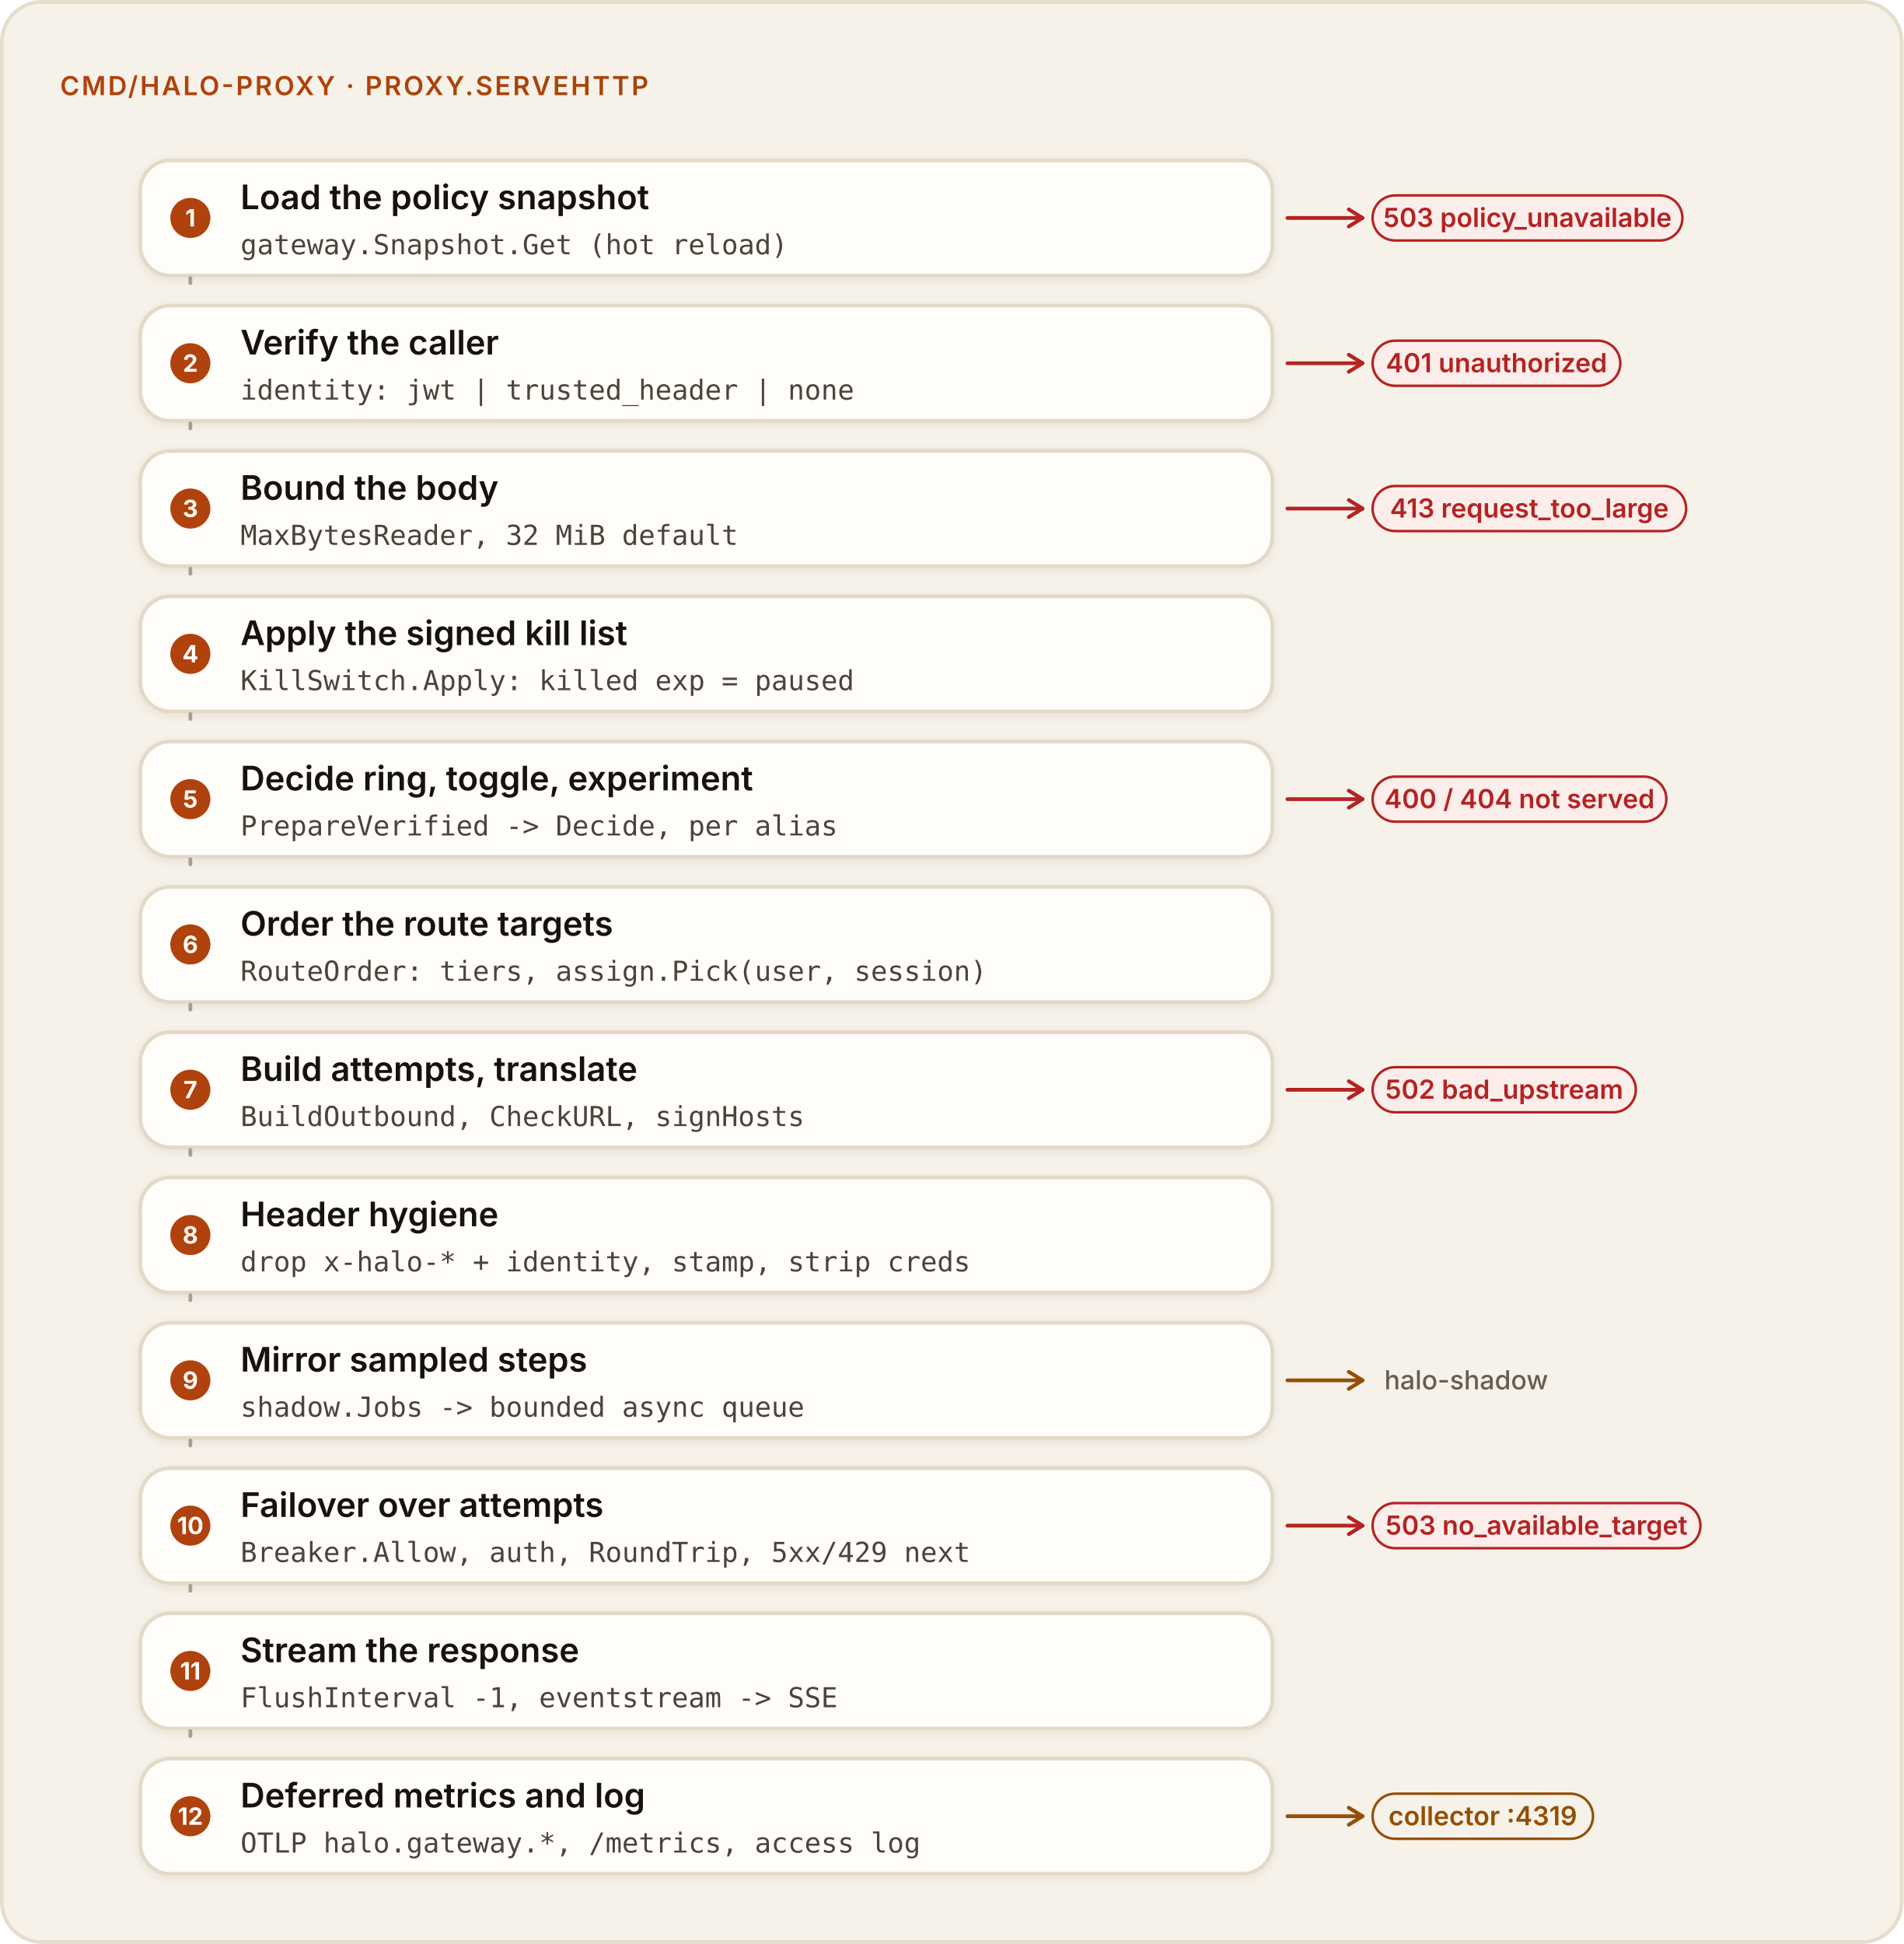
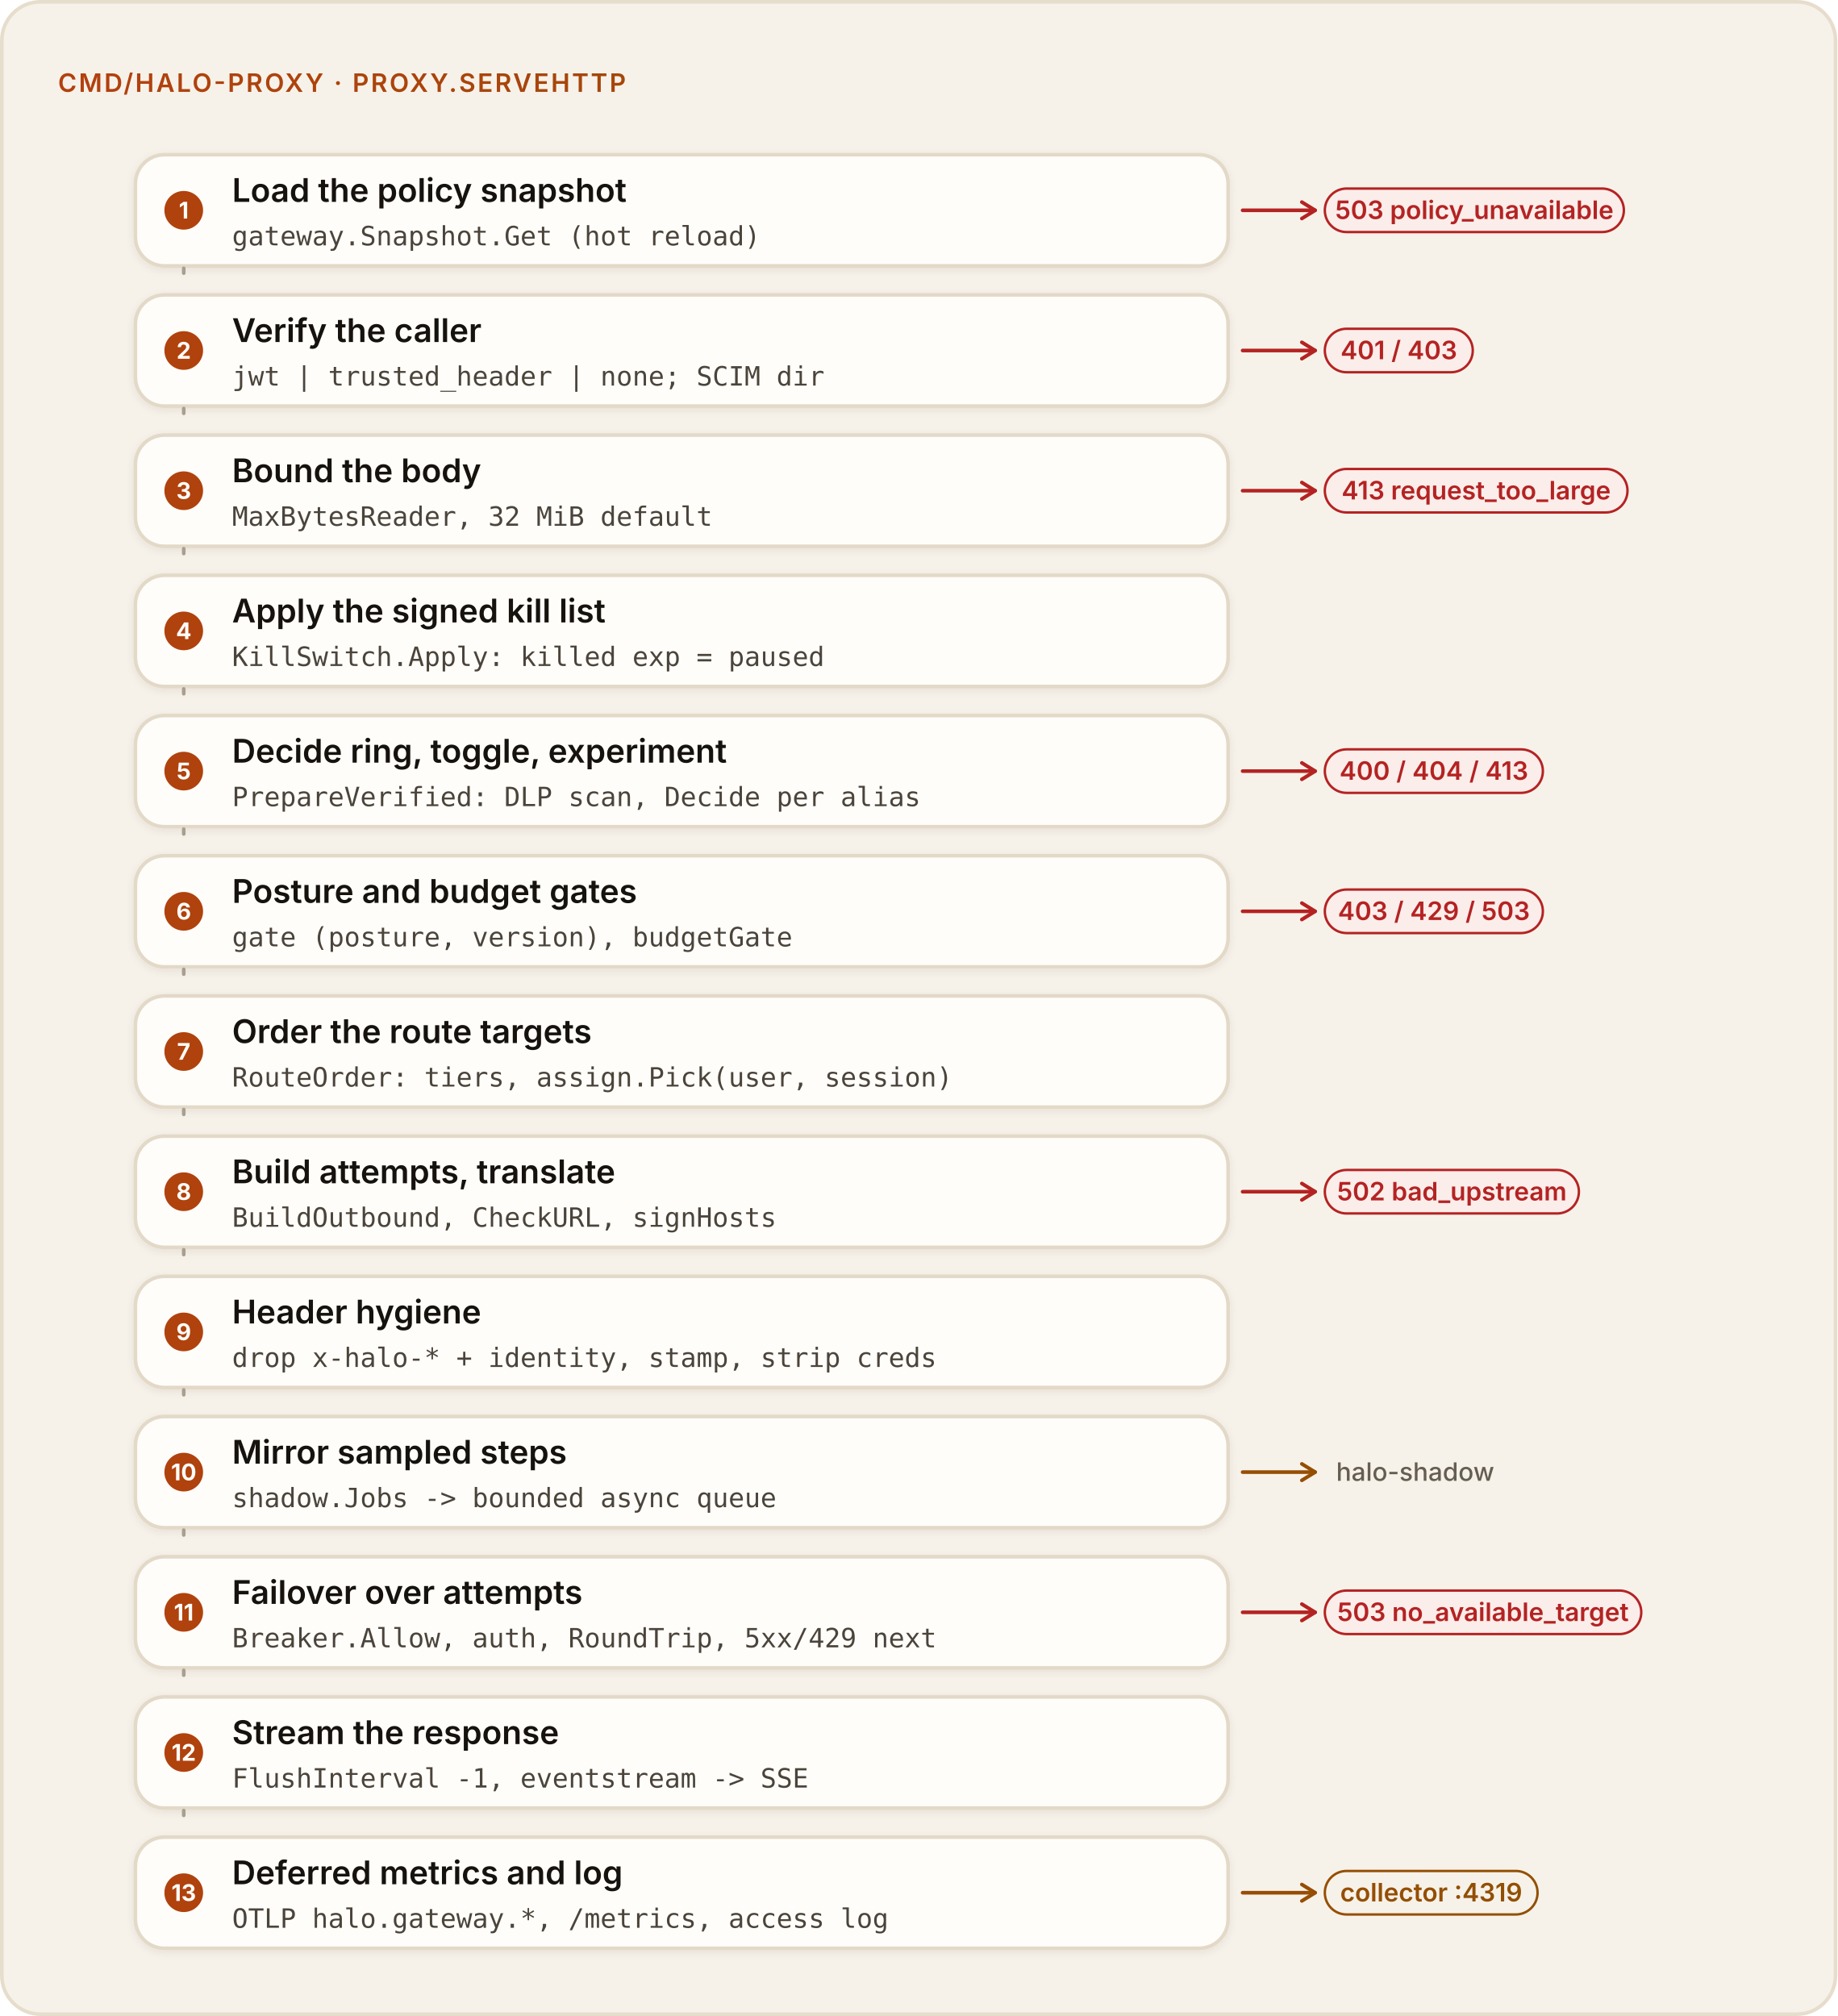
- <svg xmlns="http://www.w3.org/2000/svg" viewBox="0 0 760 776" width="760" height="776" role="img" aria-labelledby="t d" font-family="ui-sans-serif,-apple-system,Inter,'Segoe UI',sans-serif">
+ <svg xmlns="http://www.w3.org/2000/svg" viewBox="0 0 760 834" width="760" height="834" role="img" aria-labelledby="t d" font-family="ui-sans-serif,-apple-system,Inter,'Segoe UI',sans-serif">
  <style>
.cv{fill:#f7f2e9;stroke:#e6ddcd;stroke-width:1.5}
.card{fill:#fffdf9;stroke:#e3d9c8;stroke-width:1.5}
.soft{fill:url(#gs)}
.ring{fill:none;stroke:url(#ga);stroke-width:1.5}
.dcard{fill:#fbedea;stroke:#b42323;stroke-width:1.5}
.ghost{fill:none;stroke:#a89f90;stroke-width:1.5;stroke-dasharray:4 4}
.zone{fill:#f3ece0;stroke:#e0d5c2;stroke-width:1.5}
.chip{fill:#f3ece0;stroke:#e3d9c8;stroke-width:1}
text{font-family:ui-sans-serif,-apple-system,Inter,'Segoe UI',sans-serif}
.t{font-size:13.5px;font-weight:600;fill:#16130f}
.tm{font:600 12.5px ui-monospace,'SF Mono','JetBrains Mono',Menlo,Consolas,monospace;fill:#16130f}
.td{fill:#b42323}
.s{font-size:12px;fill:#4a443b}
.m{font:11px ui-monospace,'SF Mono','JetBrains Mono',Menlo,Consolas,monospace;fill:#4a443b}
.xs{font-size:10.5px;font-weight:500;fill:#655e52}
.xm{font-family:ui-monospace,'SF Mono','JetBrains Mono',Menlo,Consolas,monospace;font-weight:400}
.xa{fill:url(#ga);font-weight:600}
.xd{fill:#b42323;font-weight:600}
.xw{fill:#fffdf9;font-weight:600}
.k{font-size:10.5px;font-weight:600;letter-spacing:.08em;fill:#655e52}
.ka{fill:url(#ga)}
.h1{font-size:42px;font-weight:700;letter-spacing:-.02em;fill:#16130f}
.ln,.la,.ld,.lm{fill:none;stroke-width:1.5;stroke-linecap:round;stroke-linejoin:round}
.ln{stroke:#a89f90}.la{stroke:url(#ga)}.ld{stroke:#b42323}.lm{stroke:#e3d9c8}
.lane{stroke:#e3d9c8;stroke-width:1.5;stroke-dasharray:3 4}
.dash{stroke-dasharray:5 5}
.dl{fill:#a89f90}.da{fill:url(#ga)}.dd{fill:#b42323}
.pl{fill:#f7f2e9}.pa{fill:#f7f2e9;stroke:url(#ga);stroke-width:1}
.pd{fill:#fbedea;stroke:#b42323;stroke-width:1}.ps{fill:url(#ga)}
.fa{fill:url(#ga)}.fs{fill:url(#gs)}.fm{fill:#f3ece0}.fd{fill:#b42323}.ft{fill:#16130f}
.bdg{fill:url(#ga)}.bn{font-size:9.5px;font-weight:700;fill:#fffdf9}
.ic{fill:none;stroke:url(#ga);stroke-width:1.75;stroke-linecap:round;stroke-linejoin:round}
.pkt{fill:url(#ga)}
.grow{transform-box:fill-box;transform-origin:left;animation:grow 4.8s cubic-bezier(.6,0,.2,1) infinite}
@keyframes grow{0%{transform:scaleX(.08)}25%{transform:scaleX(.3)}50%{transform:scaleX(.55)}75%,100%{transform:scaleX(1)}}
.flow{stroke-dasharray:4 6;animation:flow 1.1s linear infinite}
@keyframes flow{to{stroke-dashoffset:-20}}
.blink{animation:blink 3.2s ease-in-out infinite}
@keyframes blink{0%,100%{opacity:.18}35%,65%{opacity:1}}
.pulse{transform-box:fill-box;transform-origin:center;animation:pulse 2.8s ease-out infinite}
@keyframes pulse{0%{opacity:.55;transform:scale(.6)}100%{opacity:0;transform:scale(1.5)}}
@media (prefers-reduced-motion:reduce){.flow,.blink,.pulse,.grow{animation:none}.blink{opacity:1}.pulse,.pkt{display:none}}
</style>
  <defs>
    <linearGradient id="ga" gradientUnits="userSpaceOnUse" x1="0" y1="0" x2="760" y2="0">
      <stop offset="0" stop-color="#b4400f" />
      <stop offset="1" stop-color="#8a5300" />
    </linearGradient>
    <linearGradient id="gs" gradientUnits="userSpaceOnUse" x1="0" y1="0" x2="760" y2="0">
      <stop offset="0" stop-color="#b4400f" stop-opacity="0.08" />
      <stop offset="1" stop-color="#8a5300" stop-opacity="0.08" />
    </linearGradient>
    <filter id="sh" x="-10%" y="-10%" width="120%" height="140%">
      <feDropShadow dx="0" dy="1" stdDeviation="1.6" flood-color="#3c280a" flood-opacity="0.08" />
    </filter>
  </defs>
-   <rect class="cv" x=".75" y=".75" width="758.5" height="774.5" rx="16" />
+   <rect class="cv" x=".75" y=".75" width="758.5" height="832.5" rx="16" />
  <text class="k ka" x="24" y="38">CMD/HALO-PROXY · PROXY.SERVEHTTP</text>
  <rect class="card" x="56" y="64" width="452" height="46" rx="12" filter="url(#sh)" />
  <text class="t" x="96" y="83.5">Load the policy snapshot</text>
  <text class="m" x="96" y="101.5">gateway.Snapshot.Get (hot reload)</text>
  <circle class="bdg" cx="76" cy="87.0" r="8" />
  <text class="bn" x="76" y="90.4" text-anchor="middle">1</text>
  <path class="ld" d="M514 87L544 87" />
  <path class="ld hd" d="M538.5 90.4L544 87L538.5 83.6" />
  <rect class="pd" x="548.0" y="78.0" width="123.7" height="18" rx="9" />
  <text class="xs xd" x="609.862" y="90.6" text-anchor="middle">503 policy_unavailable</text>
  <rect class="card" x="56" y="122" width="452" height="46" rx="12" filter="url(#sh)" />
  <text class="t" x="96" y="141.5">Verify the caller</text>
-   <text class="m" x="96" y="159.5">identity: jwt | trusted_header | none</text>
+   <text class="m" x="96" y="159.5">jwt | trusted_header | none; SCIM dir</text>
  <circle class="bdg" cx="76" cy="145.0" r="8" />
  <text class="bn" x="76" y="148.4" text-anchor="middle">2</text>
  <path class="ln" d="M76 111L76 113" />
  <path class="ld" d="M514 145L544 145" />
  <path class="ld hd" d="M538.5 148.4L544 145L538.5 141.6" />
-   <rect class="pd" x="548.0" y="136.0" width="98.9" height="18" rx="9" />
-   <text class="xs xd" x="597.472" y="148.6" text-anchor="middle">401 unauthorized</text>
+   <rect class="pd" x="548.0" y="136.0" width="61.2" height="18" rx="9" />
+   <text class="xs xd" x="578.625" y="148.6" text-anchor="middle">401 / 403</text>
  <rect class="card" x="56" y="180" width="452" height="46" rx="12" filter="url(#sh)" />
  <text class="t" x="96" y="199.5">Bound the body</text>
  <text class="m" x="96" y="217.5">MaxBytesReader, 32 MiB default</text>
  <circle class="bdg" cx="76" cy="203.0" r="8" />
  <text class="bn" x="76" y="206.4" text-anchor="middle">3</text>
  <path class="ln" d="M76 169L76 171" />
  <path class="ld" d="M514 203L544 203" />
  <path class="ld hd" d="M538.5 206.4L544 203L538.5 199.6" />
  <rect class="pd" x="548.0" y="194.0" width="125.2" height="18" rx="9" />
  <text class="xs xd" x="610.597" y="206.6" text-anchor="middle">413 request_too_large</text>
  <rect class="card" x="56" y="238" width="452" height="46" rx="12" filter="url(#sh)" />
  <text class="t" x="96" y="257.5">Apply the signed kill list</text>
  <text class="m" x="96" y="275.5">KillSwitch.Apply: killed exp = paused</text>
  <circle class="bdg" cx="76" cy="261.0" r="8" />
  <text class="bn" x="76" y="264.4" text-anchor="middle">4</text>
  <path class="ln" d="M76 227L76 229" />
  <rect class="card" x="56" y="296" width="452" height="46" rx="12" filter="url(#sh)" />
  <text class="t" x="96" y="315.5">Decide ring, toggle, experiment</text>
-   <text class="m" x="96" y="333.5">PrepareVerified -&gt; Decide, per alias</text>
+   <text class="m" x="96" y="333.5">PrepareVerified: DLP scan, Decide per alias</text>
  <circle class="bdg" cx="76" cy="319.0" r="8" />
  <text class="bn" x="76" y="322.4" text-anchor="middle">5</text>
  <path class="ln" d="M76 285L76 287" />
  <path class="ld" d="M514 319L544 319" />
  <path class="ld hd" d="M538.5 322.4L544 319L538.5 315.6" />
-   <rect class="pd" x="548.0" y="310.0" width="117.3" height="18" rx="9" />
-   <text class="xs xd" x="606.66" y="322.6" text-anchor="middle">400 / 404 not served</text>
+   <rect class="pd" x="548.0" y="310.0" width="90.2" height="18" rx="9" />
+   <text class="xs xd" x="593.115" y="322.6" text-anchor="middle">400 / 404 / 413</text>
  <rect class="card" x="56" y="354" width="452" height="46" rx="12" filter="url(#sh)" />
-   <text class="t" x="96" y="373.5">Order the route targets</text>
-   <text class="m" x="96" y="391.5">RouteOrder: tiers, assign.Pick(user, session)</text>
+   <text class="t" x="96" y="373.5">Posture and budget gates</text>
+   <text class="m" x="96" y="391.5">gate (posture, version), budgetGate</text>
  <circle class="bdg" cx="76" cy="377.0" r="8" />
  <text class="bn" x="76" y="380.4" text-anchor="middle">6</text>
  <path class="ln" d="M76 343L76 345" />
+   <path class="ld" d="M514 377L544 377" />
+   <path class="ld hd" d="M538.5 380.4L544 377L538.5 373.6" />
+   <rect class="pd" x="548.0" y="368.0" width="90.2" height="18" rx="9" />
+   <text class="xs xd" x="593.115" y="380.6" text-anchor="middle">403 / 429 / 503</text>
  <rect class="card" x="56" y="412" width="452" height="46" rx="12" filter="url(#sh)" />
-   <text class="t" x="96" y="431.5">Build attempts, translate</text>
-   <text class="m" x="96" y="449.5">BuildOutbound, CheckURL, signHosts</text>
+   <text class="t" x="96" y="431.5">Order the route targets</text>
+   <text class="m" x="96" y="449.5">RouteOrder: tiers, assign.Pick(user, session)</text>
  <circle class="bdg" cx="76" cy="435.0" r="8" />
  <text class="bn" x="76" y="438.4" text-anchor="middle">7</text>
  <path class="ln" d="M76 401L76 403" />
-   <path class="ld" d="M514 435L544 435" />
-   <path class="ld hd" d="M538.5 438.4L544 435L538.5 431.6" />
-   <rect class="pd" x="548.0" y="426.0" width="105.1" height="18" rx="9" />
-   <text class="xs xd" x="600.57" y="438.6" text-anchor="middle">502 bad_upstream</text>
  <rect class="card" x="56" y="470" width="452" height="46" rx="12" filter="url(#sh)" />
-   <text class="t" x="96" y="489.5">Header hygiene</text>
-   <text class="m" x="96" y="507.5">drop x-halo-* + identity, stamp, strip creds</text>
+   <text class="t" x="96" y="489.5">Build attempts, translate</text>
+   <text class="m" x="96" y="507.5">BuildOutbound, CheckURL, signHosts</text>
  <circle class="bdg" cx="76" cy="493.0" r="8" />
  <text class="bn" x="76" y="496.4" text-anchor="middle">8</text>
  <path class="ln" d="M76 459L76 461" />
+   <path class="ld" d="M514 493L544 493" />
+   <path class="ld hd" d="M538.5 496.4L544 493L538.5 489.6" />
+   <rect class="pd" x="548.0" y="484.0" width="105.1" height="18" rx="9" />
+   <text class="xs xd" x="600.57" y="496.6" text-anchor="middle">502 bad_upstream</text>
  <rect class="card" x="56" y="528" width="452" height="46" rx="12" filter="url(#sh)" />
-   <text class="t" x="96" y="547.5">Mirror sampled steps</text>
-   <text class="m" x="96" y="565.5">shadow.Jobs -&gt; bounded async queue</text>
+   <text class="t" x="96" y="547.5">Header hygiene</text>
+   <text class="m" x="96" y="565.5">drop x-halo-* + identity, stamp, strip creds</text>
  <circle class="bdg" cx="76" cy="551.0" r="8" />
  <text class="bn" x="76" y="554.4" text-anchor="middle">9</text>
  <path class="ln" d="M76 517L76 519" />
-   <path class="la" d="M514 551L544 551" />
-   <path class="la hd" d="M538.5 554.4L544 551L538.5 547.6" />
-   <rect class="pl" x="548.0" y="542.0" width="74.8" height="18" rx="9" />
-   <text class="xs" x="585.398" y="554.6" text-anchor="middle">halo-shadow</text>
  <rect class="card" x="56" y="586" width="452" height="46" rx="12" filter="url(#sh)" />
-   <text class="t" x="96" y="605.5">Failover over attempts</text>
-   <text class="m" x="96" y="623.5">Breaker.Allow, auth, RoundTrip, 5xx/429 next</text>
+   <text class="t" x="96" y="605.5">Mirror sampled steps</text>
+   <text class="m" x="96" y="623.5">shadow.Jobs -&gt; bounded async queue</text>
  <circle class="bdg" cx="76" cy="609.0" r="8" />
  <text class="bn" x="76" y="612.4" text-anchor="middle">10</text>
  <path class="ln" d="M76 575L76 577" />
-   <path class="ld" d="M514 609L544 609" />
-   <path class="ld hd" d="M538.5 612.4L544 609L538.5 605.6" />
-   <rect class="pd" x="548.0" y="600.0" width="130.9" height="18" rx="9" />
-   <text class="xs xd" x="613.433" y="612.6" text-anchor="middle">503 no_available_target</text>
+   <path class="la" d="M514 609L544 609" />
+   <path class="la hd" d="M538.5 612.4L544 609L538.5 605.6" />
+   <rect class="pl" x="548.0" y="600.0" width="74.8" height="18" rx="9" />
+   <text class="xs" x="585.398" y="612.6" text-anchor="middle">halo-shadow</text>
  <rect class="card" x="56" y="644" width="452" height="46" rx="12" filter="url(#sh)" />
-   <text class="t" x="96" y="663.5">Stream the response</text>
-   <text class="m" x="96" y="681.5">FlushInterval -1, eventstream -&gt; SSE</text>
+   <text class="t" x="96" y="663.5">Failover over attempts</text>
+   <text class="m" x="96" y="681.5">Breaker.Allow, auth, RoundTrip, 5xx/429 next</text>
  <circle class="bdg" cx="76" cy="667.0" r="8" />
  <text class="bn" x="76" y="670.4" text-anchor="middle">11</text>
  <path class="ln" d="M76 633L76 635" />
+   <path class="ld" d="M514 667L544 667" />
+   <path class="ld hd" d="M538.5 670.4L544 667L538.5 663.6" />
+   <rect class="pd" x="548.0" y="658.0" width="130.9" height="18" rx="9" />
+   <text class="xs xd" x="613.433" y="670.6" text-anchor="middle">503 no_available_target</text>
  <rect class="card" x="56" y="702" width="452" height="46" rx="12" filter="url(#sh)" />
-   <text class="t" x="96" y="721.5">Deferred metrics and log</text>
-   <text class="m" x="96" y="739.5">OTLP halo.gateway.*, /metrics, access log</text>
+   <text class="t" x="96" y="721.5">Stream the response</text>
+   <text class="m" x="96" y="739.5">FlushInterval -1, eventstream -&gt; SSE</text>
  <circle class="bdg" cx="76" cy="725.0" r="8" />
  <text class="bn" x="76" y="728.4" text-anchor="middle">12</text>
  <path class="ln" d="M76 691L76 693" />
-   <path class="la" d="M514 725L544 725" />
-   <path class="la hd" d="M538.5 728.4L544 725L538.5 721.6" />
-   <rect class="pa" x="548.0" y="716.0" width="88.0" height="18" rx="9" />
-   <text class="xs xa" x="592.013" y="728.6" text-anchor="middle">collector :4319</text>
+   <rect class="card" x="56" y="760" width="452" height="46" rx="12" filter="url(#sh)" />
+   <text class="t" x="96" y="779.5">Deferred metrics and log</text>
+   <text class="m" x="96" y="797.5">OTLP halo.gateway.*, /metrics, access log</text>
+   <circle class="bdg" cx="76" cy="783.0" r="8" />
+   <text class="bn" x="76" y="786.4" text-anchor="middle">13</text>
+   <path class="ln" d="M76 749L76 751" />
+   <path class="la" d="M514 783L544 783" />
+   <path class="la hd" d="M538.5 786.4L544 783L538.5 779.6" />
+   <rect class="pa" x="548.0" y="774.0" width="88.0" height="18" rx="9" />
+   <text class="xs xa" x="592.013" y="786.6" text-anchor="middle">collector :4319</text>
</svg>
